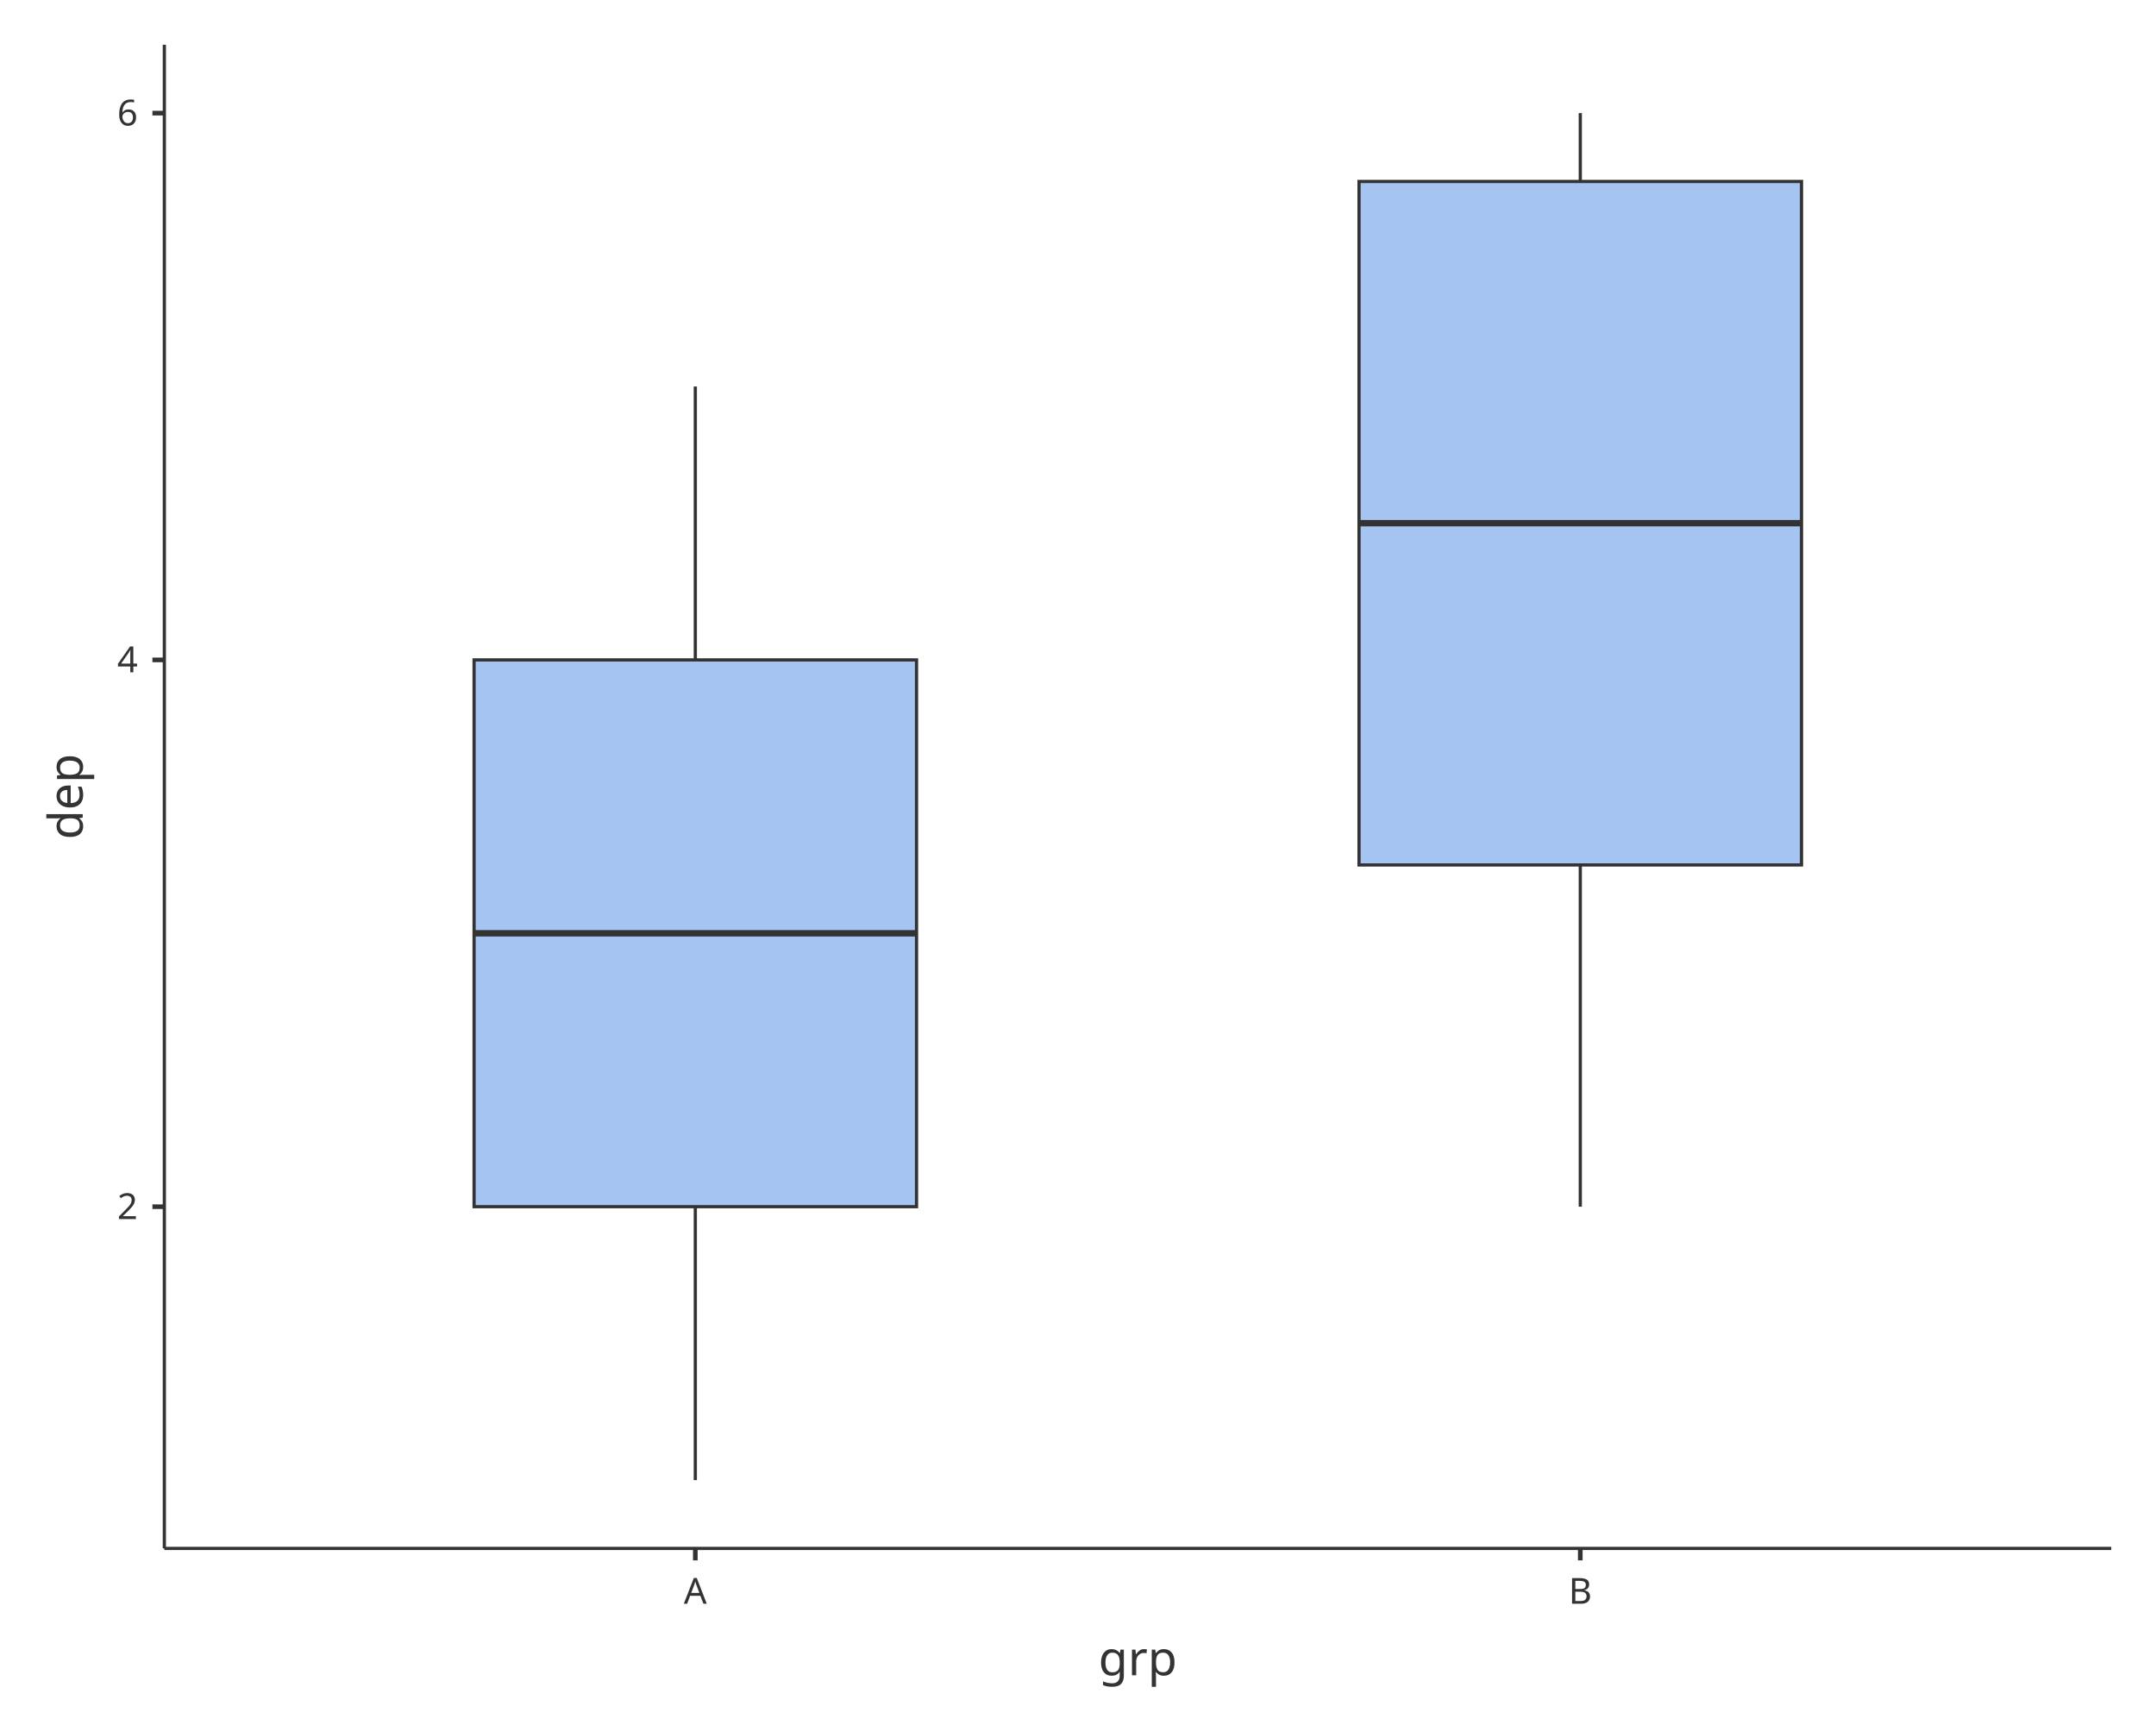
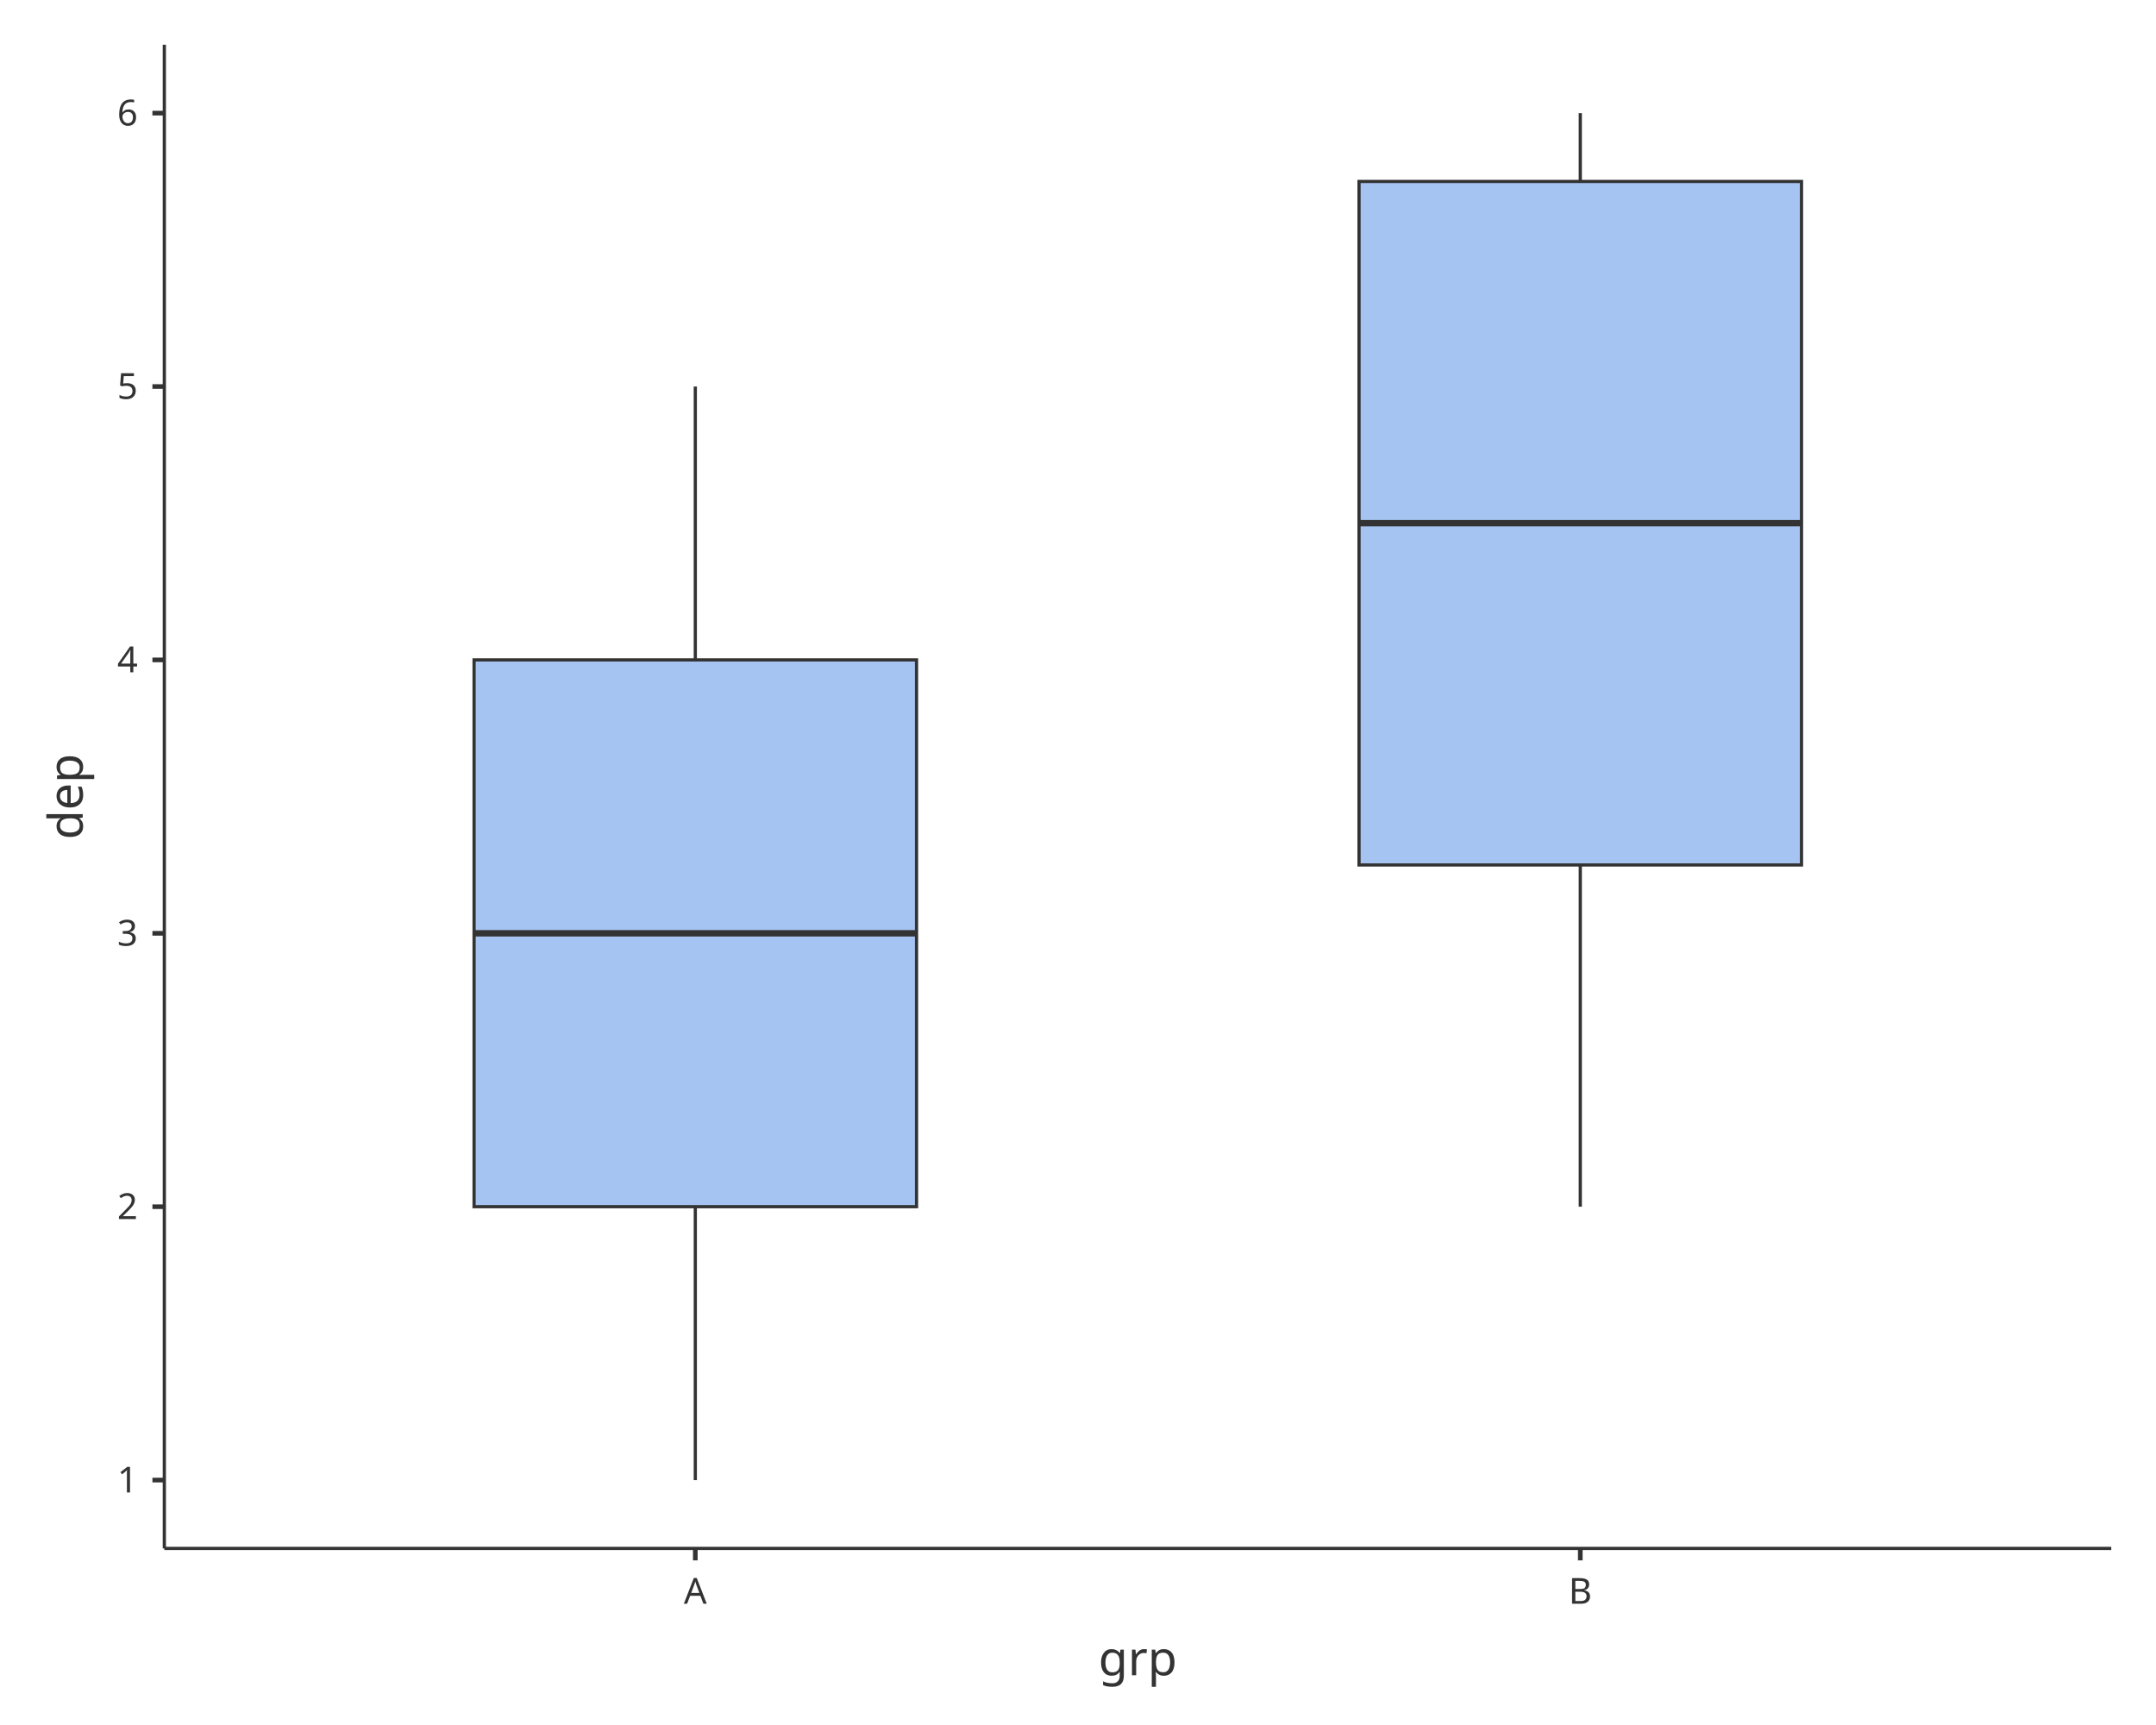
<svg xmlns="http://www.w3.org/2000/svg" class="svglite" data-engine-version="2.0" width="720.00pt" height="576.00pt" viewBox="0 0 720.00 576.00">
  <defs>
    <style type="text/css">
    .svglite line, .svglite polyline, .svglite polygon, .svglite path, .svglite rect, .svglite circle {
      fill: none;
      stroke: #000000;
      stroke-linecap: round;
      stroke-linejoin: round;
      stroke-miterlimit: 10.00;
    }
  </style>
  </defs>
  <rect width="100%" height="100%" style="stroke: none; fill: #FFFFFF;" />
  <defs>
    <clipPath id="cpMC4wMHw3MjAuMDB8MC4wMHw1NzYuMDA=">
      <rect x="0.00" y="0.00" width="720.00" height="576.00" />
    </clipPath>
  </defs>
  <g clip-path="url(#cpMC4wMHw3MjAuMDB8MC4wMHw1NzYuMDA=)">
    <rect x="0.00" y="0.00" width="720.00" height="576.00" style="stroke-width: 1.55; stroke: none;" />
  </g>
  <defs>
    <clipPath id="cpNTQuODh8NzA1LjA2fDE0Ljk0fDUxNy4wNA==">
      <rect x="54.88" y="14.94" width="650.18" height="502.10" />
    </clipPath>
  </defs>
  <g clip-path="url(#cpNTQuODh8NzA1LjA2fDE0Ljk0fDUxNy4wNA==)">
    <rect x="54.88" y="14.94" width="650.18" height="502.10" style="stroke-width: 1.55; stroke: none;" />
    <line x1="232.20" y1="220.35" x2="232.20" y2="129.06" style="stroke-width: 1.07; stroke: #333333; stroke-linecap: butt;" />
    <line x1="232.20" y1="402.93" x2="232.20" y2="494.22" style="stroke-width: 1.07; stroke: #333333; stroke-linecap: butt;" />
    <polygon points="158.32,220.35 158.32,402.93 306.08,402.93 306.08,220.35 158.32,220.35 " style="stroke-width: 1.07; stroke: #333333; stroke-linecap: butt; stroke-linejoin: miter; fill: #A6C4F1;" />
    <line x1="158.32" y1="311.64" x2="306.08" y2="311.64" style="stroke-width: 2.13; stroke: #333333; stroke-linecap: butt; stroke-linejoin: miter;" />
    <line x1="527.74" y1="60.59" x2="527.74" y2="37.77" style="stroke-width: 1.07; stroke: #333333; stroke-linecap: butt;" />
    <line x1="527.74" y1="288.82" x2="527.74" y2="402.93" style="stroke-width: 1.07; stroke: #333333; stroke-linecap: butt;" />
    <polygon points="453.85,60.59 453.85,288.82 601.62,288.82 601.62,60.59 453.85,60.59 " style="stroke-width: 1.07; stroke: #333333; stroke-linecap: butt; stroke-linejoin: miter; fill: #A6C4F1;" />
    <line x1="453.85" y1="174.70" x2="601.62" y2="174.70" style="stroke-width: 2.13; stroke: #333333; stroke-linecap: butt; stroke-linejoin: miter;" />
  </g>
  <g clip-path="url(#cpMC4wMHw3MjAuMDB8MC4wMHw1NzYuMDA=)">
    <polyline points="54.88,517.04 54.88,14.94 " style="stroke-width: 1.07; stroke: #333333; stroke-linecap: butt;" />
+     <text x="42.58" y="498.35" text-anchor="middle" style="font-size: 12.00px; fill: #333333; font-family: sans;" textLength="6.67px" lengthAdjust="spacingAndGlyphs">1</text>
    <text x="42.58" y="407.06" text-anchor="middle" style="font-size: 12.00px; fill: #333333; font-family: sans;" textLength="6.67px" lengthAdjust="spacingAndGlyphs">2</text>
+     <text x="42.58" y="315.77" text-anchor="middle" style="font-size: 12.00px; fill: #333333; font-family: sans;" textLength="6.67px" lengthAdjust="spacingAndGlyphs">3</text>
    <text x="42.58" y="224.48" text-anchor="middle" style="font-size: 12.00px; fill: #333333; font-family: sans;" textLength="6.67px" lengthAdjust="spacingAndGlyphs">4</text>
+     <text x="42.58" y="133.19" text-anchor="middle" style="font-size: 12.00px; fill: #333333; font-family: sans;" textLength="6.67px" lengthAdjust="spacingAndGlyphs">5</text>
    <text x="42.58" y="41.90" text-anchor="middle" style="font-size: 12.00px; fill: #333333; font-family: sans;" textLength="6.67px" lengthAdjust="spacingAndGlyphs">6</text>
+     <polyline points="50.90,494.22 54.88,494.22 " style="stroke-width: 1.55; stroke: #333333; stroke-linecap: butt;" />
    <polyline points="50.90,402.93 54.88,402.93 " style="stroke-width: 1.55; stroke: #333333; stroke-linecap: butt;" />
+     <polyline points="50.90,311.64 54.88,311.64 " style="stroke-width: 1.55; stroke: #333333; stroke-linecap: butt;" />
    <polyline points="50.90,220.35 54.88,220.35 " style="stroke-width: 1.55; stroke: #333333; stroke-linecap: butt;" />
+     <polyline points="50.90,129.06 54.88,129.06 " style="stroke-width: 1.55; stroke: #333333; stroke-linecap: butt;" />
    <polyline points="50.90,37.77 54.88,37.77 " style="stroke-width: 1.55; stroke: #333333; stroke-linecap: butt;" />
    <polyline points="54.88,517.04 705.06,517.04 " style="stroke-width: 1.07; stroke: #333333; stroke-linecap: butt;" />
    <polyline points="232.20,521.03 232.20,517.04 " style="stroke-width: 1.55; stroke: #333333; stroke-linecap: butt;" />
    <polyline points="527.74,521.03 527.74,517.04 " style="stroke-width: 1.55; stroke: #333333; stroke-linecap: butt;" />
    <text x="232.20" y="535.51" text-anchor="middle" style="font-size: 12.00px; fill: #333333; font-family: sans;" textLength="8.01px" lengthAdjust="spacingAndGlyphs">A</text>
    <text x="527.74" y="535.51" text-anchor="middle" style="font-size: 12.00px; fill: #333333; font-family: sans;" textLength="8.01px" lengthAdjust="spacingAndGlyphs">B</text>
    <text x="379.97" y="559.40" text-anchor="middle" style="font-size: 16.00px; fill: #333333; font-family: sans;" textLength="23.13px" lengthAdjust="spacingAndGlyphs">grp</text>
    <text transform="translate(27.62,265.99) rotate(-90)" text-anchor="middle" style="font-size: 16.00px; fill: #333333; font-family: sans;" textLength="26.70px" lengthAdjust="spacingAndGlyphs">dep</text>
  </g>
</svg>
